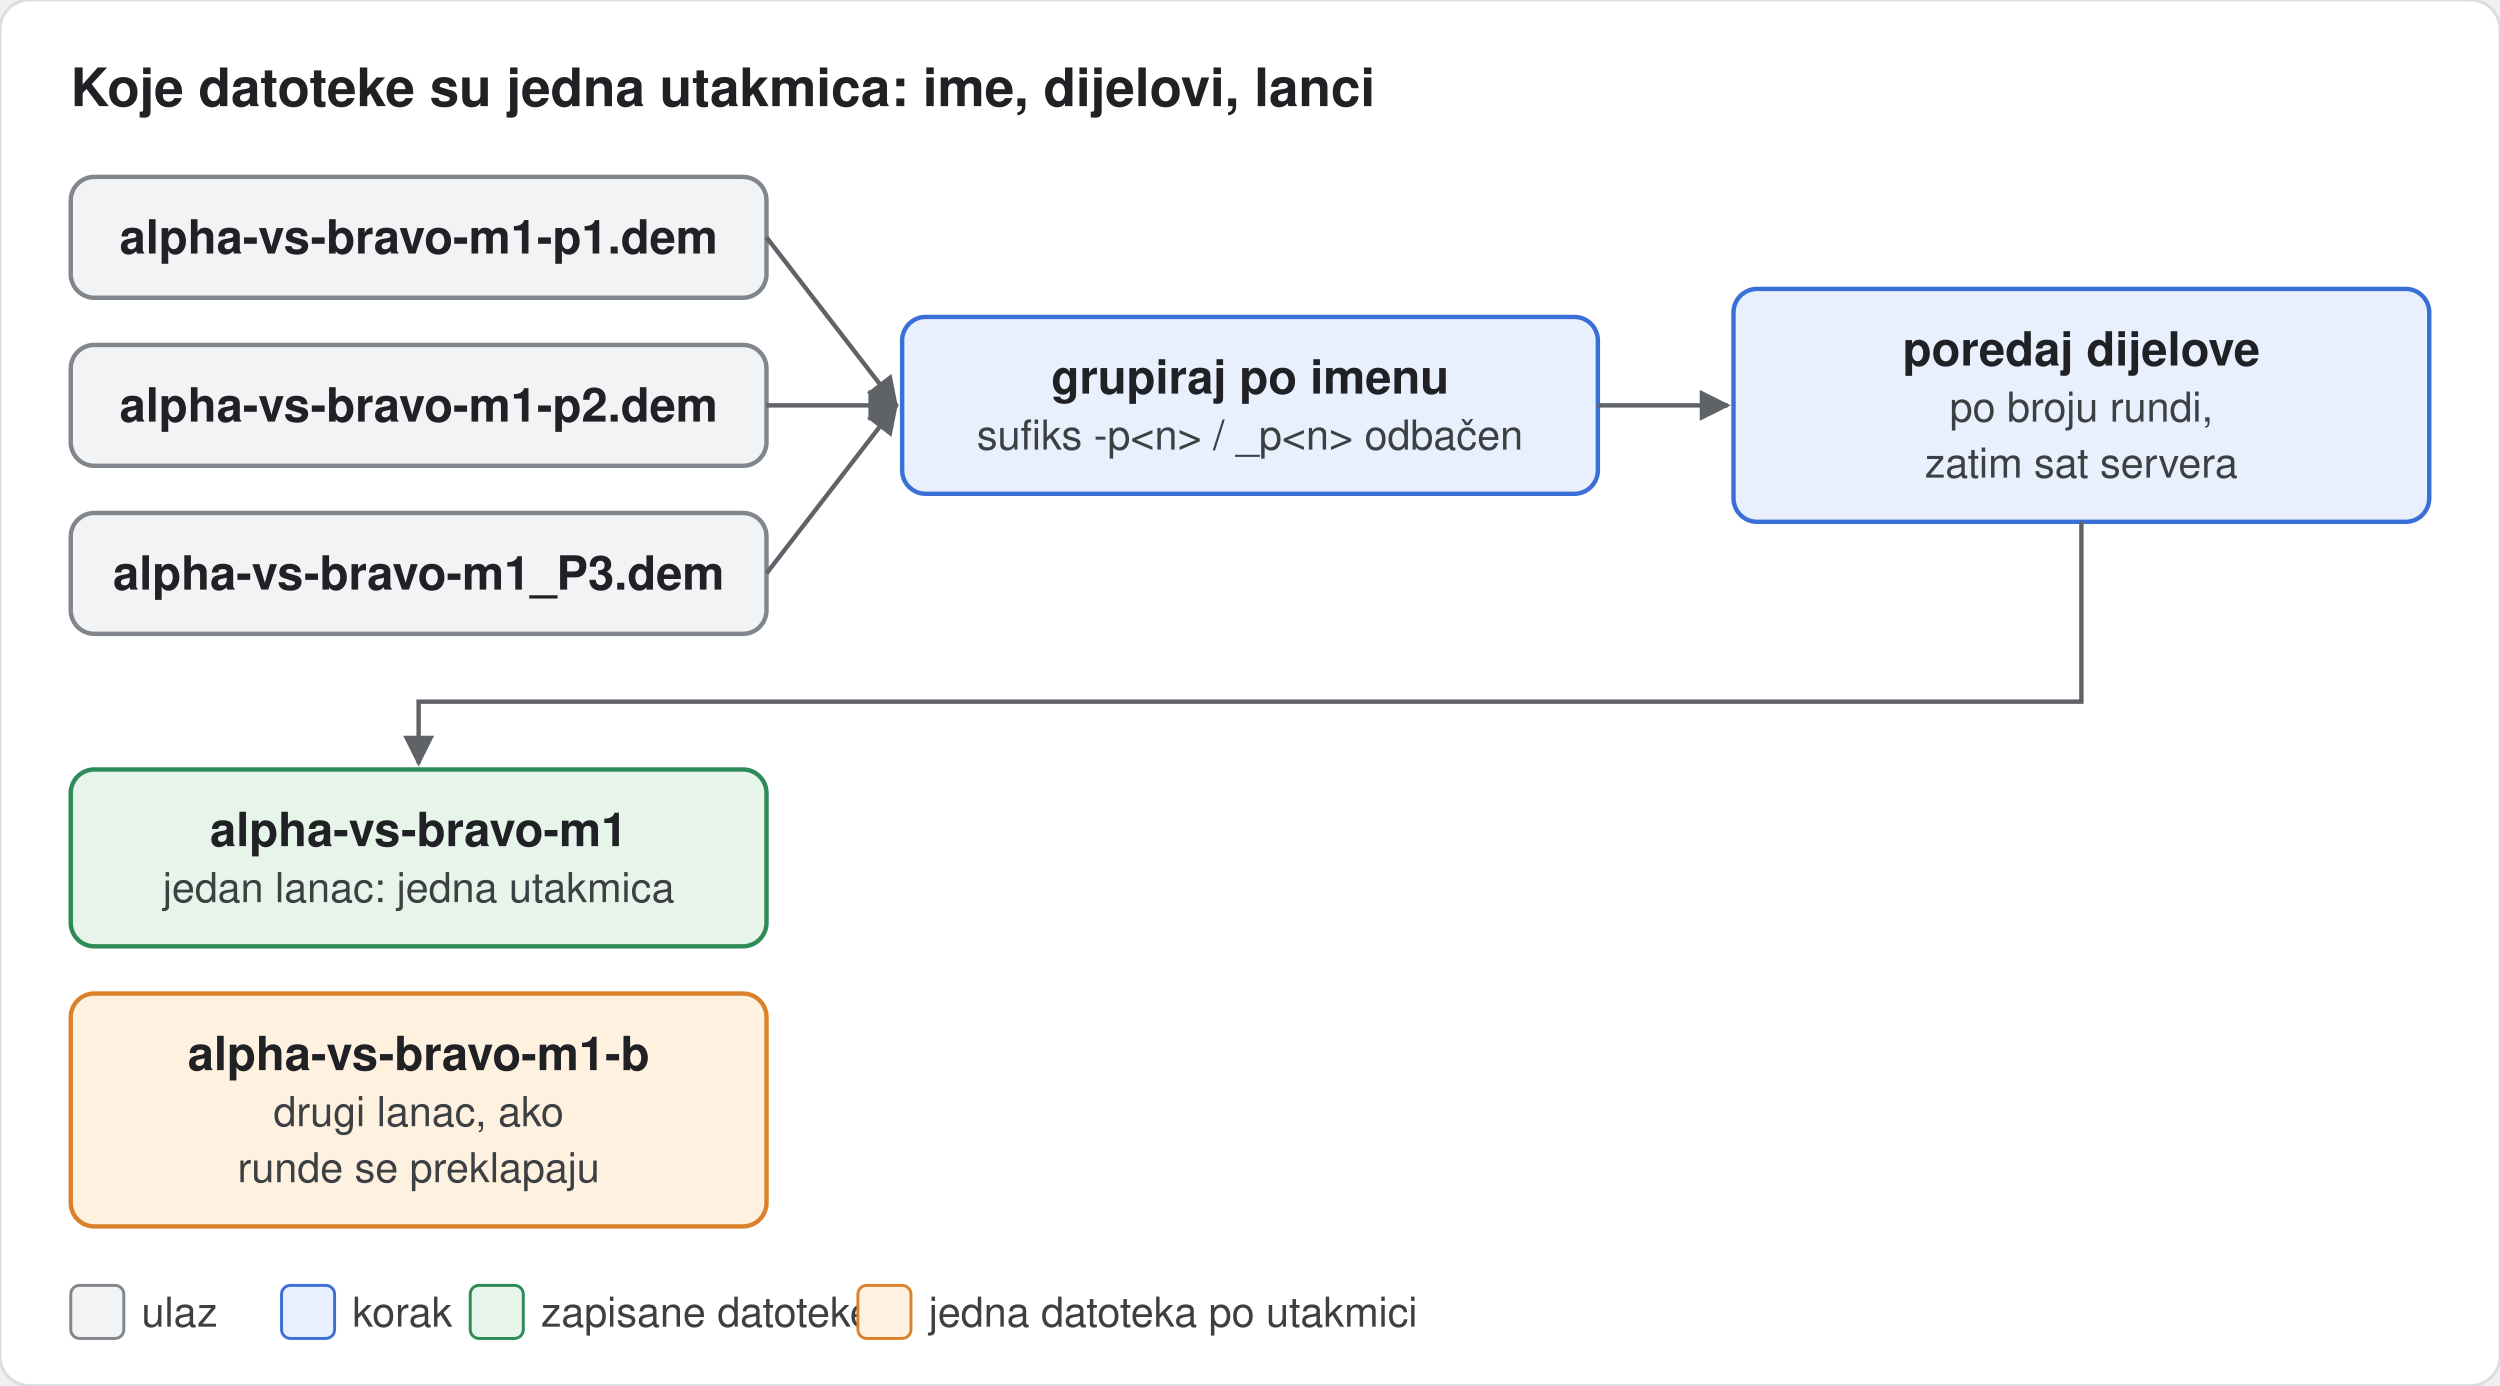
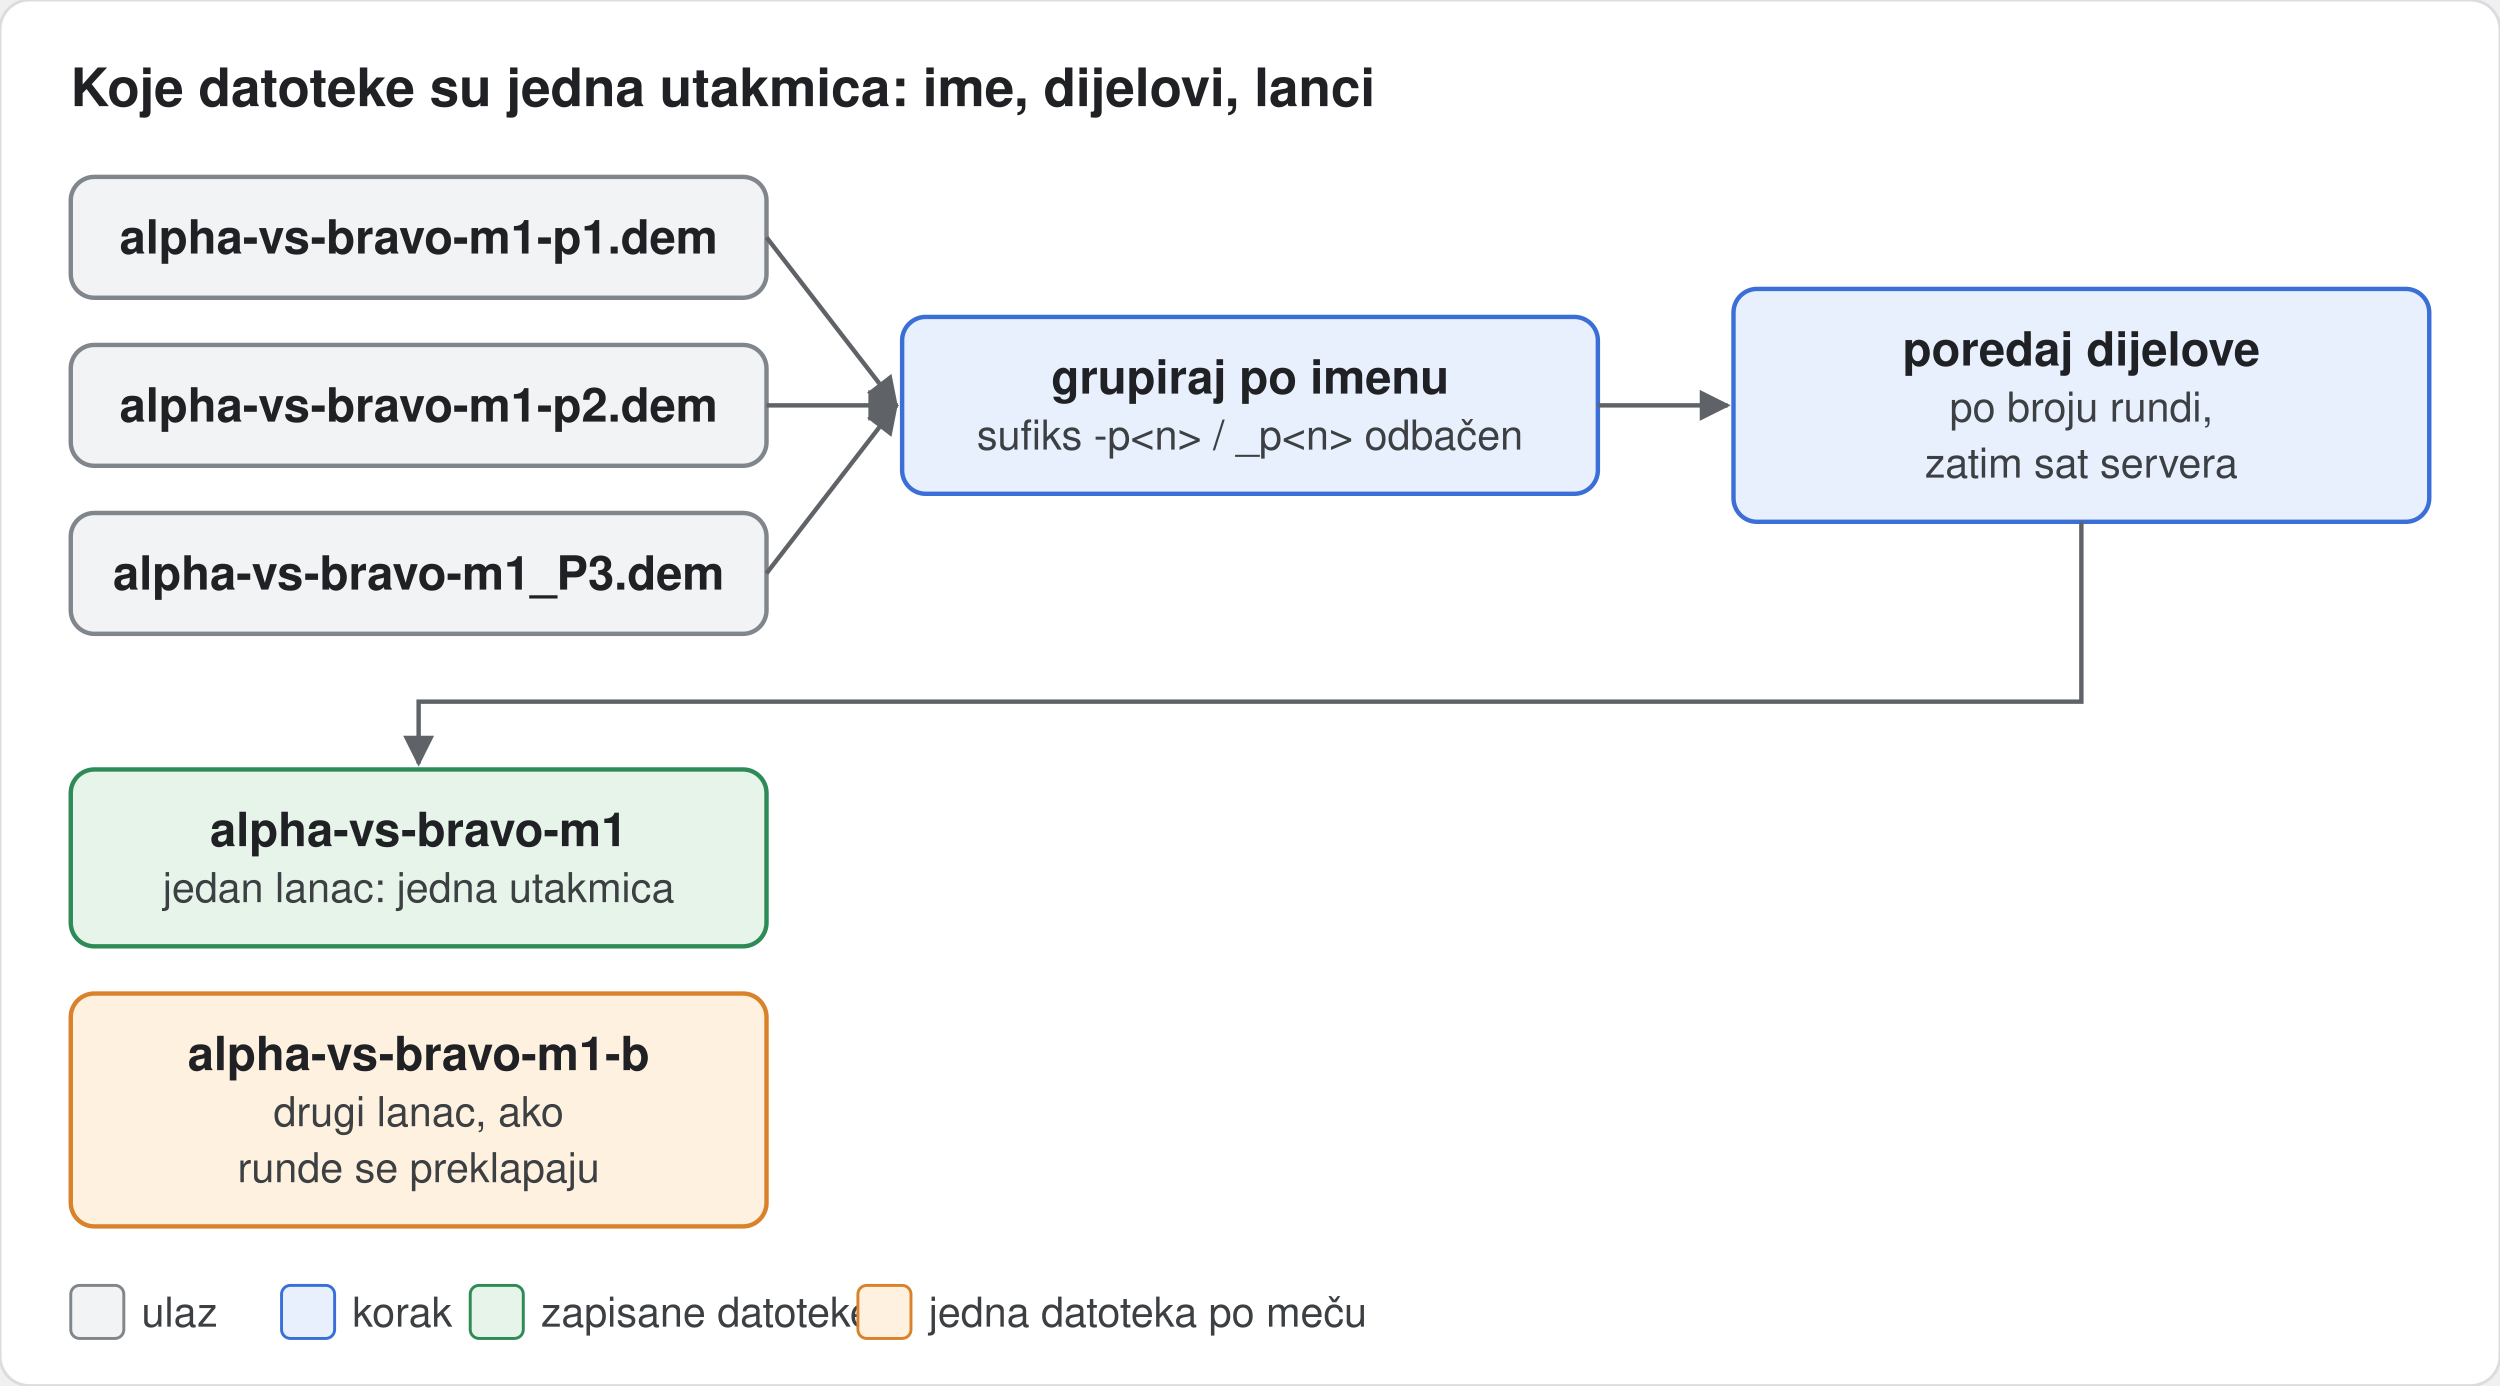
<svg xmlns="http://www.w3.org/2000/svg" width="848" height="470" viewBox="0 0 848 470" font-family="Segoe UI,Helvetica,Arial,sans-serif" role="img" aria-label="Which files are one match: name, parts, chains">
  <defs>
    <marker id="a" viewBox="0 0 10 10" refX="9" refY="5" markerWidth="7" markerHeight="7" orient="auto">
      <path d="M0,0 L10,5 L0,10 z" fill="#5f6368" />
    </marker>
  </defs>
  <rect width="848" height="470" rx="10" fill="#ffffff" stroke="#dadce0" />
  <text x="24" y="36" font-size="18" font-weight="600" fill="#202124">Koje datoteke su jedna utakmica: ime, dijelovi, lanci</text>
  <rect x="24" y="60.0" width="236" height="41" rx="8" fill="#f1f3f4" stroke="#80868b" stroke-width="1.5" />
  <text x="142.0" y="86.0" text-anchor="middle" font-weight="600" font-size="16" fill="#202124">alpha-vs-bravo-m1-p1.dem</text>
  <rect x="24" y="117.0" width="236" height="41" rx="8" fill="#f1f3f4" stroke="#80868b" stroke-width="1.5" />
  <text x="142.0" y="143.0" text-anchor="middle" font-weight="600" font-size="16" fill="#202124">alpha-vs-bravo-m1-p2.dem</text>
  <rect x="24" y="174.0" width="236" height="41" rx="8" fill="#f1f3f4" stroke="#80868b" stroke-width="1.5" />
  <text x="142.0" y="200.0" text-anchor="middle" font-weight="600" font-size="16" fill="#202124">alpha-vs-bravo-m1_P3.dem</text>
  <rect x="306" y="107.5" width="236" height="60" rx="8" fill="#e8f0fe" stroke="#3b6fd8" stroke-width="1.5" />
  <text x="424.0" y="133.5" text-anchor="middle" font-weight="600" font-size="16" fill="#202124">grupiraj po imenu</text>
  <text x="424.0" y="152.5" text-anchor="middle" font-size="14" fill="#3c4043">sufiks -p&lt;n&gt; / _p&lt;n&gt; odbačen</text>
  <rect x="588" y="98.0" width="236" height="79" rx="8" fill="#e8f0fe" stroke="#3b6fd8" stroke-width="1.5" />
  <text x="706.0" y="124.0" text-anchor="middle" font-weight="600" font-size="16" fill="#202124">poredaj dijelove</text>
  <text x="706.0" y="143.0" text-anchor="middle" font-size="14" fill="#3c4043">po broju rundi,</text>
  <text x="706.0" y="162.0" text-anchor="middle" font-size="14" fill="#3c4043">zatim sat servera</text>
  <line x1="260" y1="80.5" x2="304" y2="137.5" stroke="#5f6368" stroke-width="1.5" marker-end="url(#a)" />
  <line x1="260" y1="137.5" x2="304" y2="137.5" stroke="#5f6368" stroke-width="1.5" marker-end="url(#a)" />
  <line x1="260" y1="194.5" x2="304" y2="137.5" stroke="#5f6368" stroke-width="1.5" marker-end="url(#a)" />
  <line x1="542" y1="137.5" x2="586" y2="137.5" stroke="#5f6368" stroke-width="1.5" marker-end="url(#a)" />
  <path d="M706.0,177.0 V238.0 H142.0 V259.0" fill="none" stroke="#5f6368" stroke-width="1.5" marker-end="url(#a)" />
  <rect x="24" y="261.0" width="236" height="60" rx="8" fill="#e6f4ea" stroke="#2e8b57" stroke-width="1.5" />
  <text x="142.0" y="287.0" text-anchor="middle" font-weight="600" font-size="16" fill="#202124">alpha-vs-bravo-m1</text>
  <text x="142.0" y="306.0" text-anchor="middle" font-size="14" fill="#3c4043">jedan lanac: jedna utakmica</text>
  <rect x="24" y="337.0" width="236" height="79" rx="8" fill="#fff1e0" stroke="#d9822b" stroke-width="1.5" />
  <text x="142.0" y="363.0" text-anchor="middle" font-weight="600" font-size="16" fill="#202124">alpha-vs-bravo-m1-b</text>
  <text x="142.0" y="382.0" text-anchor="middle" font-size="14" fill="#3c4043">drugi lanac, ako</text>
  <text x="142.0" y="401.0" text-anchor="middle" font-size="14" fill="#3c4043">runde se preklapaju</text>
  <rect x="24" y="436" width="18" height="18" rx="3" fill="#f1f3f4" stroke="#80868b" />
  <text x="48" y="450" font-size="14" fill="#3c4043">ulaz</text>
  <rect x="95.5" y="436" width="18" height="18" rx="3" fill="#e8f0fe" stroke="#3b6fd8" />
  <text x="119.5" y="450" font-size="14" fill="#3c4043">korak</text>
  <rect x="159.5" y="436" width="18" height="18" rx="3" fill="#e6f4ea" stroke="#2e8b57" />
  <text x="183.5" y="450" font-size="14" fill="#3c4043">zapisane datoteke</text>
  <rect x="291.0" y="436" width="18" height="18" rx="3" fill="#fff1e0" stroke="#d9822b" />
-   <text x="315.0" y="450" font-size="14" fill="#3c4043">jedna datoteka po utakmici</text>
+   <text x="315.0" y="450" font-size="14" fill="#3c4043">jedna datoteka po meču</text>
</svg>
